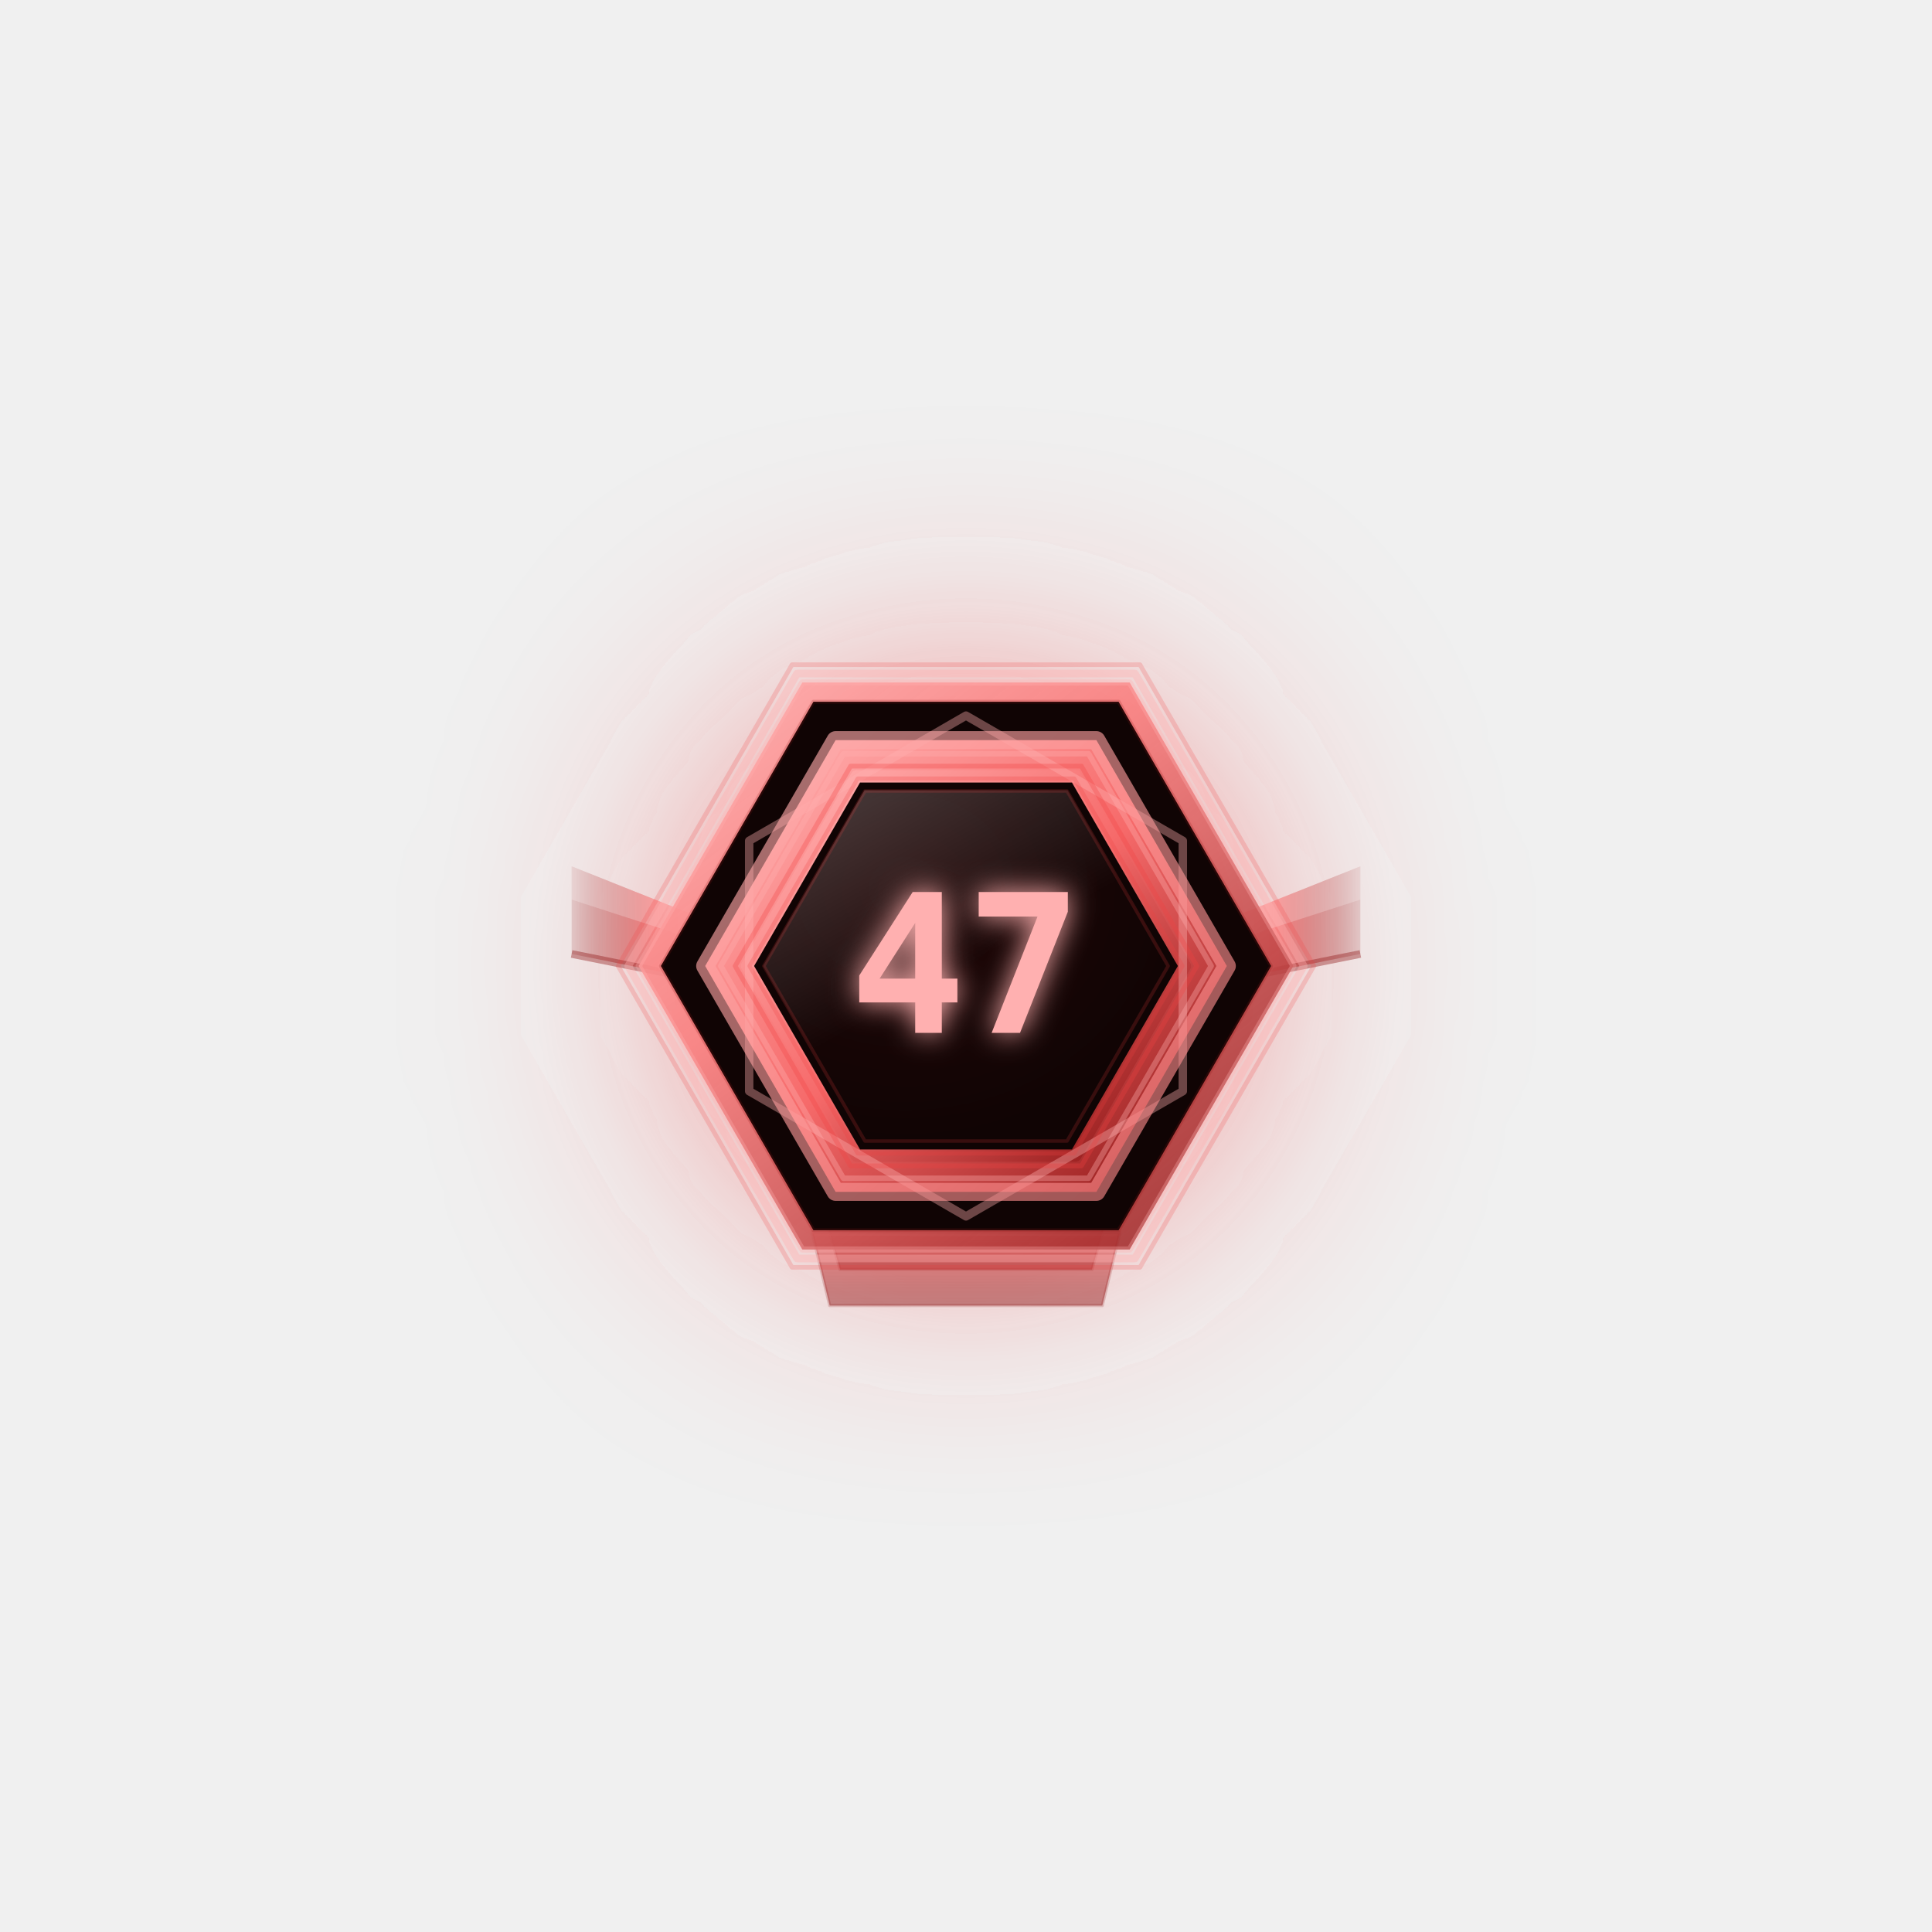
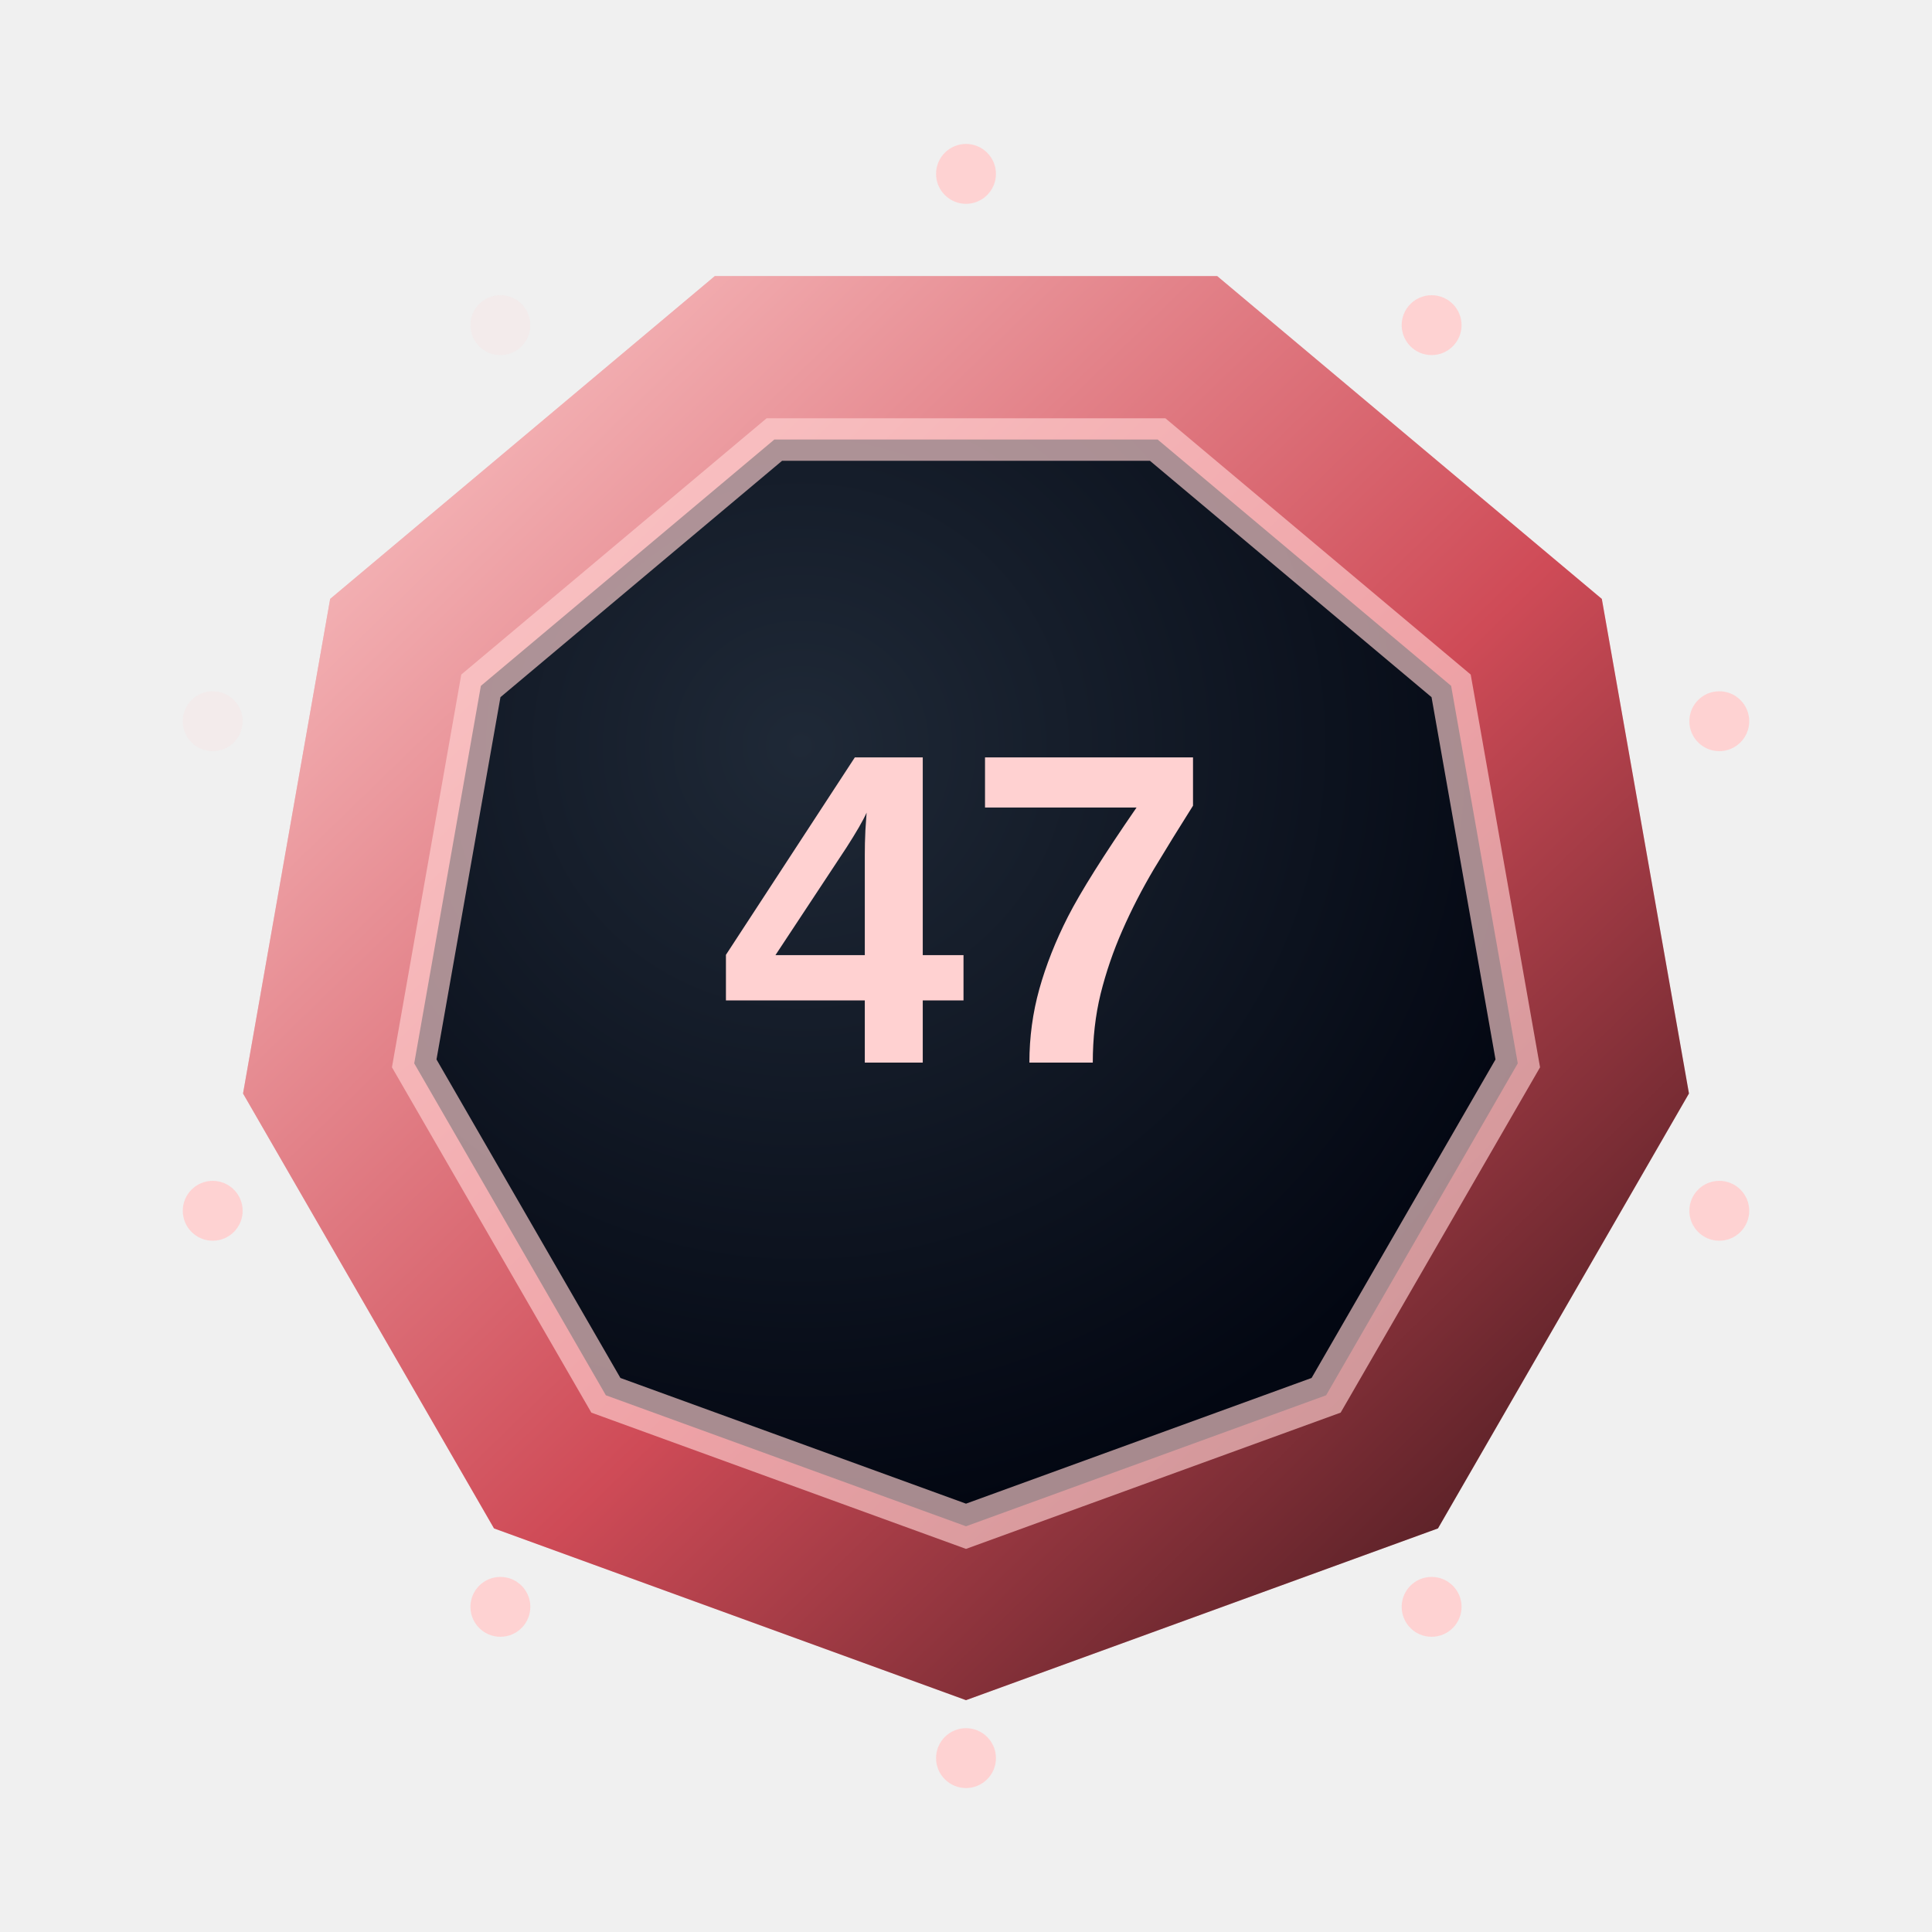
- <svg xmlns="http://www.w3.org/2000/svg" width="252" height="252" viewBox="-84 -84 252 252">
+ <svg xmlns="http://www.w3.org/2000/svg" width="100" height="100" viewBox="0 0 100 100">
  <defs>
-     <radialGradient id="bg80w7m" cx="35%" cy="28%" r="72%">
-       <stop offset="0%" stop-color="#200808" />
-       <stop offset="100%" stop-color="#100404" />
+     <linearGradient id="g" x1="0" y1="0" x2="1" y2="1">
+       <stop offset="0%" stop-color="#ffd1d1" />
+       <stop offset="55%" stop-color="#cf4b57" />
+       <stop offset="100%" stop-color="#2a1014" />
+     </linearGradient>
+     <radialGradient id="bg" cx="35%" cy="28%" r="72%">
+       <stop offset="0%" stop-color="#1f2937" />
+       <stop offset="100%" stop-color="#030712" />
    </radialGradient>
-     <linearGradient id="rim80w7m" x1="5%" y1="5%" x2="95%" y2="95%">
-       <stop offset="0%" stop-color="#ffb0b0" />
-       <stop offset="50%" stop-color="#f66a6a" />
-       <stop offset="100%" stop-color="#901818" />
-     </linearGradient>
-     <linearGradient id="transRing80w7m" x1="0%" y1="0%" x2="100%" y2="100%">
-       <stop offset="0%" stop-color="#ffb0b0" />
-       <stop offset="100%" stop-color="#f98383" />
-     </linearGradient>
-     <linearGradient id="sh80w7m" x1="18%" y1="0%" x2="82%" y2="100%">
-       <stop offset="0%" stop-color="white" stop-opacity="0.2" />
-       <stop offset="50%" stop-color="white" stop-opacity="0" />
-     </linearGradient>
-     <filter id="gl80w7m" x="-40%" y="-40%" width="180%" height="180%">
-       <feGaussianBlur stdDeviation="1.8" result="b" />
-       <feMerge>
-         <feMergeNode in="b" />
-         <feMergeNode in="SourceGraphic" />
-       </feMerge>
-     </filter>
-     <filter id="halo80w7m" x="-150%" y="-150%" width="500%" height="500%">
-       <feGaussianBlur stdDeviation="19" result="b" />
-       <feMerge>
-         <feMergeNode in="b" />
-         <feMergeNode in="SourceGraphic" />
-       </feMerge>
-     </filter>
-     <linearGradient id="pg80w7m_0" x1="5%" y1="0%" x2="95%" y2="100%">
-       <stop offset="0%" stop-color="#ffb0b0" stop-opacity="0.95" />
-       <stop offset="38%" stop-color="#f45f5f" stop-opacity="0.9" />
-       <stop offset="100%" stop-color="#901818" stop-opacity="0.85" />
-     </linearGradient>
-     <linearGradient id="pg80w7m_1" x1="5%" y1="0%" x2="95%" y2="100%">
-       <stop offset="0%" stop-color="#ffb0b0" stop-opacity="0.95" />
-       <stop offset="38%" stop-color="#f45f5f" stop-opacity="0.9" />
-       <stop offset="100%" stop-color="#901818" stop-opacity="0.85" />
-     </linearGradient>
-     <linearGradient id="pg80w7m_2" x1="5%" y1="0%" x2="95%" y2="100%">
-       <stop offset="0%" stop-color="#ffb0b0" stop-opacity="0.95" />
-       <stop offset="38%" stop-color="#f87e7e" stop-opacity="0.9" />
-       <stop offset="100%" stop-color="#901818" stop-opacity="0.85" />
-     </linearGradient>
-     <linearGradient id="ap80w7m_0" x1="0%" y1="0%" x2="0%" y2="100%">
-       <stop offset="0%" stop-color="#ffb0b0" />
-       <stop offset="100%" stop-color="#901818" stop-opacity="0.65" />
-     </linearGradient>
-     <linearGradient id="ap80w7m_1" x1="0%" y1="0%" x2="0%" y2="100%">
-       <stop offset="0%" stop-color="#f77676" />
-       <stop offset="100%" stop-color="#901818" stop-opacity="0.65" />
-     </linearGradient>
-     <linearGradient id="ap80w7m_2" x1="0%" y1="0%" x2="0%" y2="100%">
-       <stop offset="0%" stop-color="#f77676" />
-       <stop offset="100%" stop-color="#901818" stop-opacity="0.65" />
-     </linearGradient>
-     <linearGradient id="cs80w7m_L0" x1="100%" y1="50%" x2="0%" y2="50%">
-       <stop offset="0%" stop-color="#ffb0b0" stop-opacity="1.0" />
-       <stop offset="55%" stop-color="#f77676" stop-opacity="0.88" />
-       <stop offset="100%" stop-color="#901818" stop-opacity="0.15" />
-     </linearGradient>
-     <linearGradient id="cs80w7m_R0" x1="0%" y1="50%" x2="100%" y2="50%">
-       <stop offset="0%" stop-color="#ffb0b0" stop-opacity="1.0" />
-       <stop offset="55%" stop-color="#f77676" stop-opacity="0.88" />
-       <stop offset="100%" stop-color="#901818" stop-opacity="0.15" />
-     </linearGradient>
  </defs>
-   <path d="M76.02,42.00L59.01,71.46L24.99,71.46L7.98,42.00L24.99,12.54L59.01,12.54Z" fill="#f04040" fill-opacity="0.8" filter="url(#halo80w7m)" />
-   <path d="M59.01,71.46 L24.99,71.46 L26.93,76.91 L57.07,76.91 Z" fill="url(#ap80w7m_0)" opacity="0.9" />
-   <path d="M59.01,71.46 L24.99,71.46" fill="none" stroke="#ffb0b0" stroke-width="0.9" stroke-opacity="0.52" stroke-linejoin="round" />
-   <path d="M59.01,71.46 L24.99,71.46 L26.93,76.91 L57.07,76.91 Z" fill="none" stroke="#901818" stroke-width="0.4" stroke-opacity="0.2" stroke-linejoin="round" />
-   <path d="M60.54,74.11 L23.46,74.11 L25.57,81.60 L58.43,81.60 Z" fill="url(#ap80w7m_1)" opacity="0.82" />
-   <path d="M60.54,74.11 L23.46,74.11" fill="none" stroke="#ffb0b0" stroke-width="0.9" stroke-opacity="0.42" stroke-linejoin="round" />
-   <path d="M60.54,74.11 L23.46,74.11 L25.57,81.60 L58.43,81.60 Z" fill="none" stroke="#901818" stroke-width="0.4" stroke-opacity="0.2" stroke-linejoin="round" />
-   <path d="M62.07,76.77 L21.93,76.77 L24.22,86.29 L59.78,86.29 Z" fill="url(#ap80w7m_2)" opacity="0.74" />
-   <path d="M62.07,76.77 L21.93,76.77" fill="none" stroke="#ffb0b0" stroke-width="0.9" stroke-opacity="0.32" stroke-linejoin="round" />
-   <path d="M62.07,76.77 L21.93,76.77 L24.22,86.29 L59.78,86.29 Z" fill="none" stroke="#901818" stroke-width="0.4" stroke-opacity="0.2" stroke-linejoin="round" />
-   <polygon points="14.85,38.69 14.85,45.31 -9.44,40.43 -9.44,29.00" fill="url(#cs80w7m_L0)" />
-   <polygon points="69.15,38.69 69.15,45.31 93.44,40.43 93.44,29.00" fill="url(#cs80w7m_R0)" />
-   <polygon points="14.85,38.69 14.85,41.20 -9.44,33.34 -9.44,29.00" fill="white" opacity="0.22" />
-   <polygon points="69.15,38.69 69.15,41.20 93.44,33.34 93.44,29.00" fill="white" opacity="0.22" />
-   <line x1="14.85" y1="45.31" x2="-9.44" y2="40.43" stroke="#901818" stroke-width="1.0" stroke-opacity="0.4" />
-   <line x1="69.15" y1="45.31" x2="93.44" y2="40.43" stroke="#901818" stroke-width="1.0" stroke-opacity="0.4" />
-   <path d="M78.91,42.00L60.46,73.97L23.54,73.97L5.09,42.00L23.54,10.03L60.46,10.03Z" fill="url(#pg80w7m_0)" />
-   <path d="M76.02,42.00L59.01,71.46L24.99,71.46L7.98,42.00L24.99,12.54L59.01,12.54Z" fill="#100404" />
-   <path d="M78.91,42.00L60.46,73.97L23.54,73.97L5.09,42.00L23.54,10.03L60.46,10.03Z" fill="none" stroke="#ffb0b0" stroke-width="0.8" stroke-opacity="0.48" stroke-linejoin="round" />
-   <path d="M76.02,42.00L59.01,71.46L24.99,71.46L7.98,42.00L24.99,12.54L59.01,12.54Z" fill="none" stroke="#901818" stroke-width="0.5" stroke-opacity="0.28" stroke-linejoin="round" />
-   <path d="M81.80,42.00L61.90,76.47L22.10,76.47L2.20,42.00L22.10,7.53L61.90,7.53Z" fill="url(#pg80w7m_1)" />
-   <path d="M78.91,42.00L60.46,73.97L23.54,73.97L5.09,42.00L23.54,10.03L60.46,10.03Z" fill="#100404" />
-   <path d="M81.80,42.00L61.90,76.47L22.10,76.47L2.20,42.00L22.10,7.53L61.90,7.53Z" fill="none" stroke="#ffb0b0" stroke-width="0.8" stroke-opacity="0.4" stroke-linejoin="round" />
-   <path d="M78.91,42.00L60.46,73.97L23.54,73.97L5.09,42.00L23.54,10.03L60.46,10.03Z" fill="none" stroke="#901818" stroke-width="0.5" stroke-opacity="0.24" stroke-linejoin="round" />
-   <path d="M84.70,42.00L63.35,78.98L20.65,78.98L-0.70,42.00L20.65,5.02L63.35,5.02Z" fill="url(#pg80w7m_2)" />
-   <path d="M81.80,42.00L61.90,76.47L22.10,76.47L2.20,42.00L22.10,7.53L61.90,7.53Z" fill="#100404" />
-   <path d="M84.70,42.00L63.35,78.98L20.65,78.98L-0.70,42.00L20.65,5.02L63.35,5.02Z" fill="none" stroke="#ffb0b0" stroke-width="0.8" stroke-opacity="0.32" stroke-linejoin="round" />
-   <path d="M81.80,42.00L61.90,76.47L22.10,76.47L2.20,42.00L22.10,7.53L61.90,7.53Z" fill="none" stroke="#901818" stroke-width="0.5" stroke-opacity="0.2" stroke-linejoin="round" />
-   <path d="M86.06,42.00L64.03,80.15L19.97,80.15L-2.06,42.00L19.97,3.85L64.03,3.85Z" fill="none" stroke="#ffb0b0" stroke-width="1.0" stroke-opacity="0.38" stroke-linejoin="round" />
-   <path d="M87.38,42.00L64.69,81.30L19.31,81.30L-3.38,42.00L19.31,2.70L64.69,2.70Z" fill="none" stroke="#f04040" stroke-width="0.6" stroke-opacity="0.2" stroke-linejoin="round" />
-   <path d="M76.02,42.00L59.01,71.46L24.99,71.46L7.98,42.00L24.99,12.54L59.01,12.54Z" fill="url(#rim80w7m)" />
-   <path d="M70.56,42.00L56.28,66.73L27.72,66.73L13.44,42.00L27.72,17.27L56.28,17.27Z" fill="#100404" />
-   <path d="M70.56,42.00L56.28,66.73L27.72,66.73L13.44,42.00L27.72,17.27L56.28,17.27Z" fill="none" stroke="url(#rim80w7m)" stroke-width="1.596" stroke-linejoin="round" />
-   <path d="M68.46,42.00L55.23,64.92L28.77,64.92L15.54,42.00L28.77,19.08L55.23,19.08Z" fill="url(#bg80w7m)" />
-   <path d="M68.46,42.00L55.23,64.92L28.77,64.92L15.54,42.00L28.77,19.08L55.23,19.08Z" fill="url(#sh80w7m)" />
-   <path d="M70.28,58.33L42.00,74.66L13.72,58.33L13.72,25.67L42.00,9.34L70.28,25.67Z" fill="none" stroke="#ffb0b0" stroke-width="1.1" stroke-opacity="0.39" stroke-linejoin="round" />
-   <path d="M76.02,42.00L59.01,71.46L24.99,71.46L7.98,42.00L24.99,12.54L59.01,12.54Z" fill="none" stroke="url(#transRing80w7m)" stroke-width="2.352" stroke-opacity="0.63" stroke-linejoin="round" />
-   <path d="M73.98,42.00L57.99,69.69L26.01,69.69L10.02,42.00L26.01,14.31L57.99,14.31Z" fill="none" stroke="#ffb0b0" stroke-width="0.72" stroke-opacity="0.36" stroke-linejoin="round" />
-   <path d="M72.11,42.00L57.05,68.07L26.95,68.07L11.89,42.00L26.95,15.93L57.05,15.93Z" fill="none" stroke="#f04040" stroke-width="0.63" stroke-opacity="0.3" stroke-linejoin="round" />
-   <path d="M70.24,42.00L56.12,66.45L27.88,66.45L13.76,42.00L27.88,17.55L56.12,17.55Z" fill="none" stroke="#f04040" stroke-width="0.54" stroke-opacity="0.24" stroke-linejoin="round" />
-   <path d="M68.37,42.00L55.18,64.83L28.82,64.83L15.63,42.00L28.82,19.17L55.18,19.17Z" fill="none" stroke="#f04040" stroke-width="0.45" stroke-opacity="0.18" stroke-linejoin="round" />
-   <text x="42" y="42" text-anchor="middle" dominant-baseline="central" font-family="Orbitron,monospace" font-weight="900" font-size="25.2" fill="#ffb0b0" filter="url(#gl80w7m)">47</text>
+   <path d="M 63.00 14.29 L 82.91 31.00 L 87.42 56.60 L 74.43 79.11 L 50.00 88.00 L 25.57 79.11 L 12.58 56.60 L 17.09 31.00 L 37.00 14.29 Z" fill="#dd5a67" opacity="0.28" />
+   <path d="M 63.00 14.29 L 82.91 31.00 L 87.42 56.60 L 74.43 79.11 L 50.00 88.00 L 25.57 79.11 L 12.58 56.60 L 17.09 31.00 L 37.00 14.29 Z" fill="url(#g)" />
+   <path d="M 59.92 22.75 L 75.11 35.50 L 78.56 55.04 L 68.64 72.22 L 50.00 79.00 L 31.36 72.22 L 21.44 55.04 L 24.89 35.50 L 40.08 22.75 Z" fill="url(#bg)" />
+   <path d="M 59.92 22.75 L 75.11 35.50 L 78.56 55.04 L 68.64 72.22 L 50.00 79.00 L 31.36 72.22 L 21.44 55.04 L 24.89 35.50 L 40.08 22.75 Z" fill="none" stroke="#ffd1d1" stroke-width="2.2" opacity="0.65" />
+   <circle cx="50.00" cy="9.00" r="1.55" fill="#ffd1d1" opacity="0.95" />
+   <circle cx="74.10" cy="16.83" r="1.55" fill="#ffd1d1" opacity="0.95" />
+   <circle cx="88.99" cy="37.33" r="1.55" fill="#ffd1d1" opacity="0.95" />
+   <circle cx="88.99" cy="62.67" r="1.55" fill="#ffd1d1" opacity="0.95" />
+   <circle cx="74.10" cy="83.17" r="1.55" fill="#ffd1d1" opacity="0.95" />
+   <circle cx="50.00" cy="91.00" r="1.55" fill="#ffd1d1" opacity="0.95" />
+   <circle cx="25.90" cy="83.17" r="1.55" fill="#ffd1d1" opacity="0.95" />
+   <circle cx="11.01" cy="62.67" r="1.55" fill="#ffd1d1" opacity="0.95" />
+   <circle cx="11.01" cy="37.33" r="1.55" fill="#ffd1d1" opacity="0.18" />
+   <circle cx="25.90" cy="16.83" r="1.55" fill="#ffd1d1" opacity="0.18" />
+   <text x="50" y="55" text-anchor="middle" font-family="Arial, Helvetica, sans-serif" font-weight="700" font-size="22.96" fill="#ffd1d1">47</text>
</svg>
